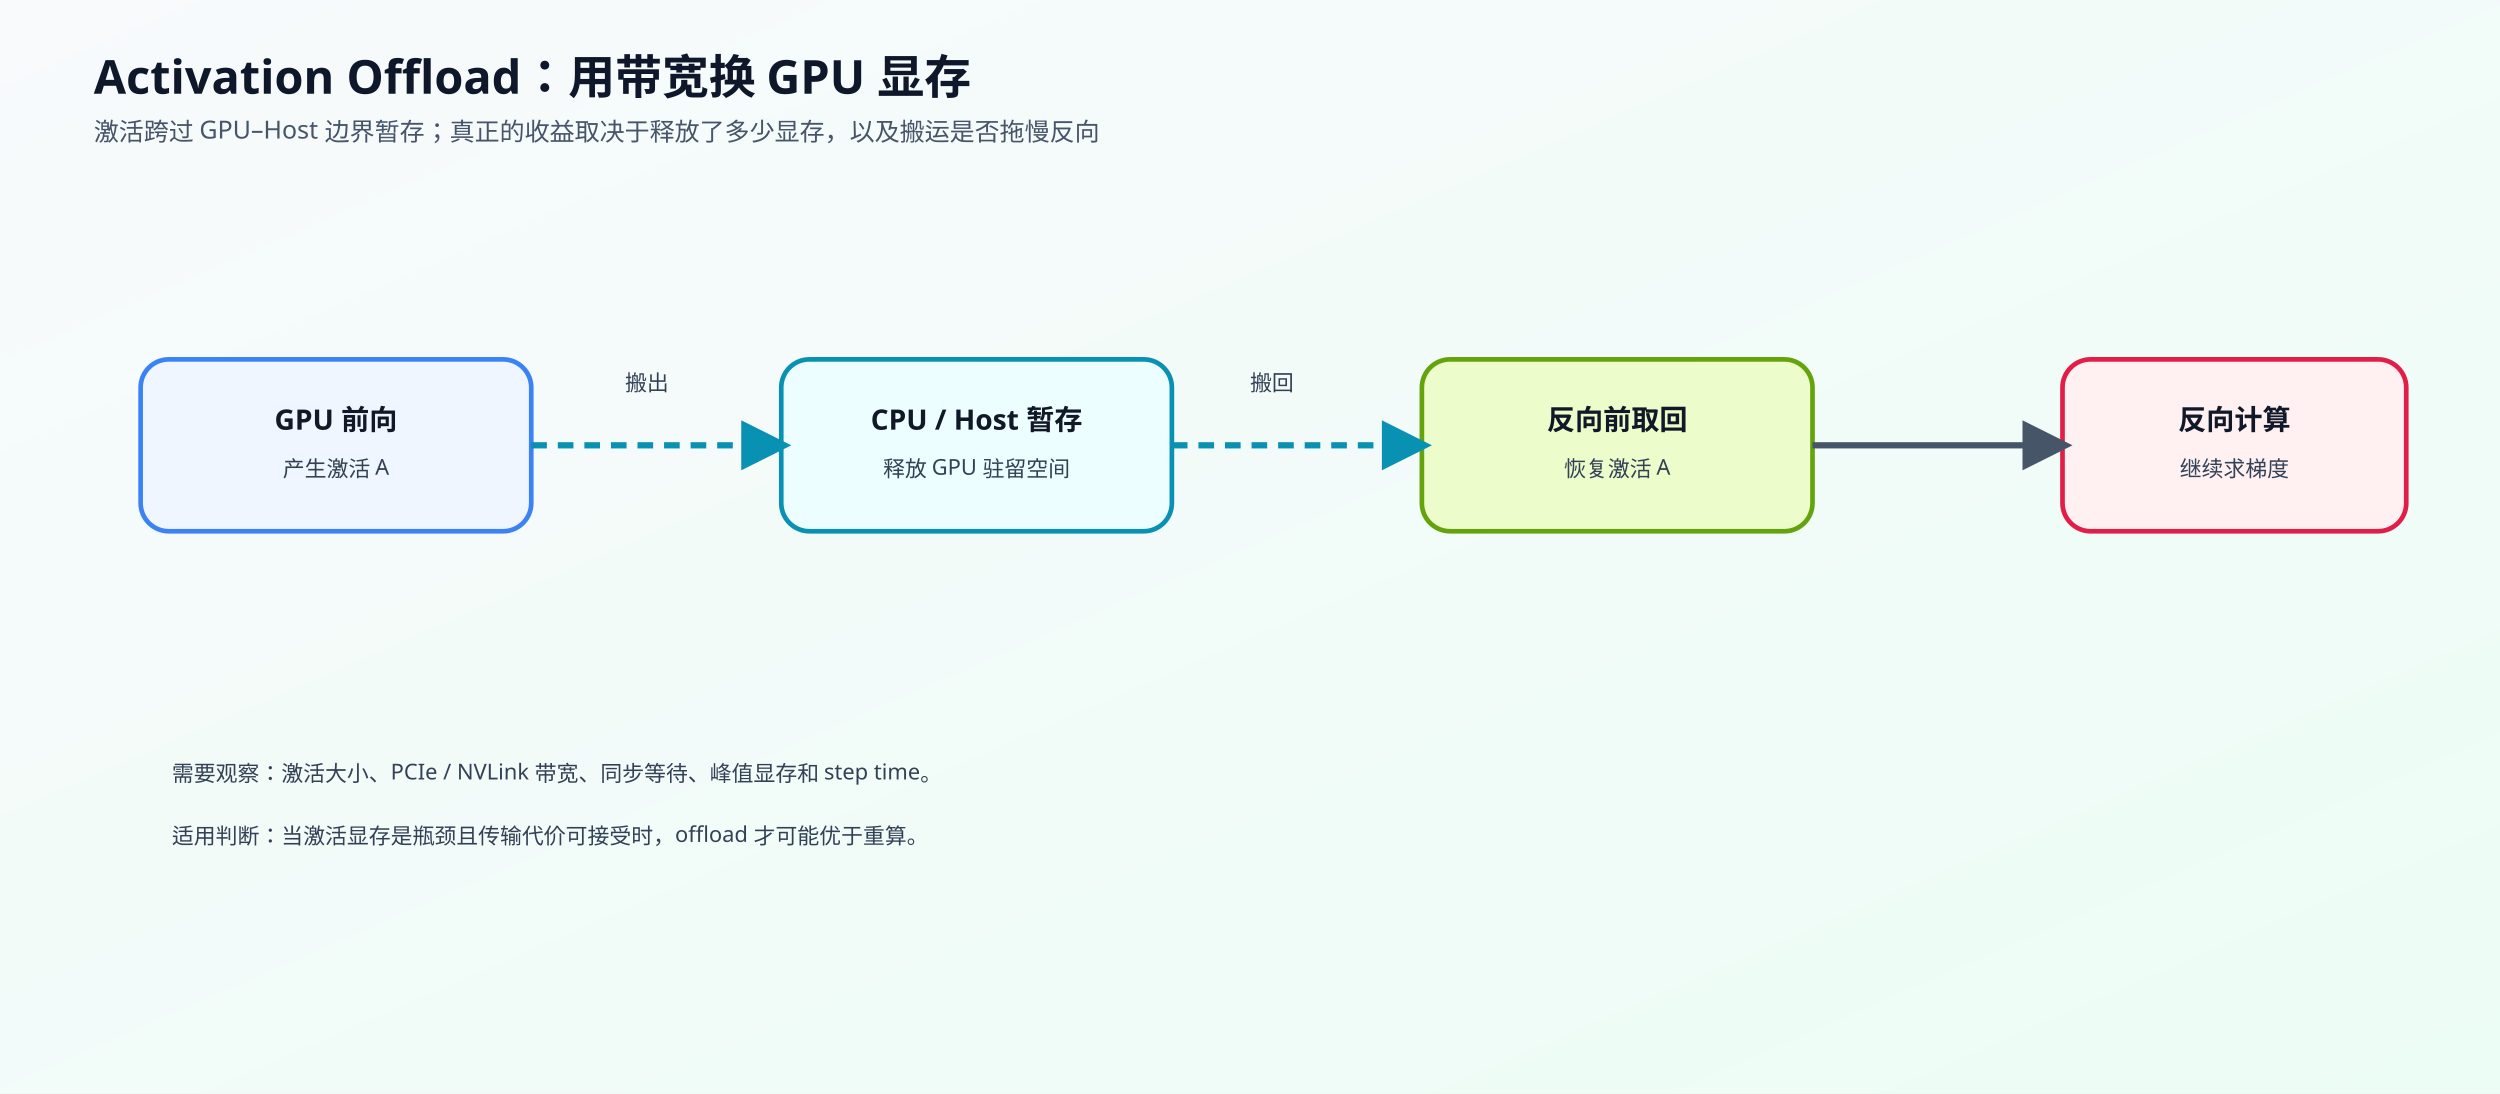
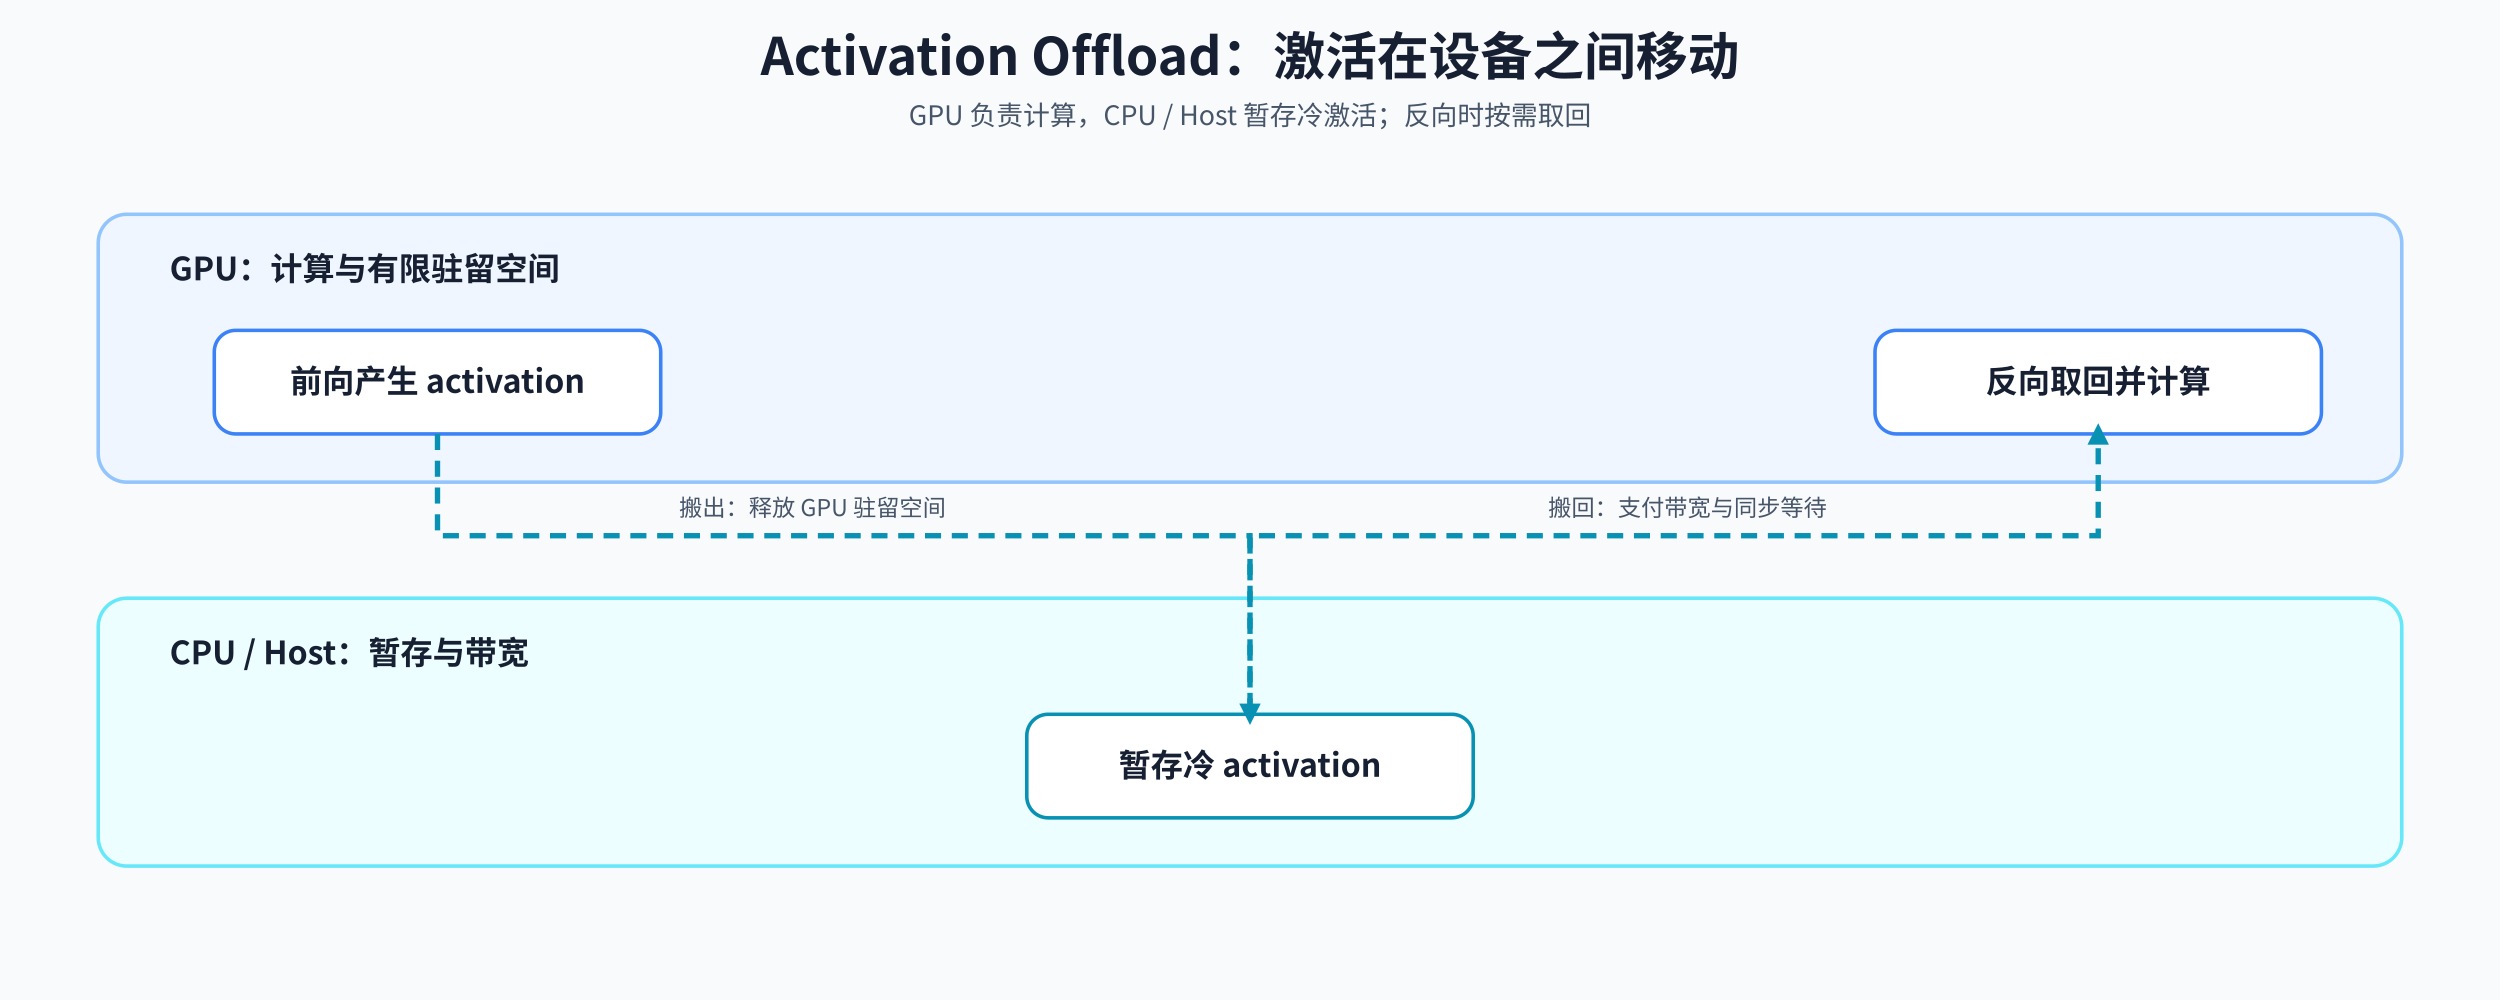
- <svg xmlns="http://www.w3.org/2000/svg" viewBox="0 0 1600 700" role="img" aria-labelledby="title desc">
+ <svg xmlns="http://www.w3.org/2000/svg" width="1400" height="560" viewBox="0 0 1400 560" role="img" aria-labelledby="title desc">
  <defs>
-     <linearGradient id="bg" x1="0" x2="1" y1="0" y2="1">
-       <stop offset="0%" stop-color="#f8fafc" />
-       <stop offset="100%" stop-color="#ecfdf5" />
-     </linearGradient>
-     <style>
-       .title { font-family: "Noto Sans SC", "Microsoft YaHei", sans-serif; font-size: 30px; font-weight: 700; fill: #0f172a; }
-       .sub { font-family: "Noto Sans SC", "Microsoft YaHei", sans-serif; font-size: 16px; font-weight: 500; fill: #475569; }
-       .label { font-family: "Noto Sans SC", "Microsoft YaHei", sans-serif; font-size: 18px; font-weight: 700; fill: #111827; }
-       .small { font-family: "Noto Sans SC", "Microsoft YaHei", sans-serif; font-size: 14px; font-weight: 500; fill: #334155; }
-       .box { stroke-width: 3; rx: 18; ry: 18; }
-       .flow { stroke: #475569; stroke-width: 4; fill: none; marker-end: url(#arrow); }
-       .transfer { stroke: #0891b2; stroke-width: 4; stroke-dasharray: 10 7; fill: none; marker-end: url(#cyan); }
-     </style>
-     <marker id="arrow" viewBox="0 0 10 10" refX="8" refY="5" markerWidth="8" markerHeight="8" orient="auto">
-       <path d="M0 0 L10 5 L0 10 Z" fill="#475569" />
-     </marker>
-     <marker id="cyan" viewBox="0 0 10 10" refX="8" refY="5" markerWidth="8" markerHeight="8" orient="auto">
-       <path d="M0 0 L10 5 L0 10 Z" fill="#0891b2" />
-     </marker>
+     <style>text{font-family:"Noto Sans CJK SC","Microsoft YaHei",Arial,sans-serif;fill:#172033}.title{font-size:29px;font-weight:700}.sub{font-size:15px;fill:#475569}.label{font-size:18px;font-weight:700}.small{font-size:13px;fill:#475569}.lane{stroke-width:2;rx:16}.node{fill:#fff;stroke-width:2;rx:12}.flow{stroke-width:3;fill:none}.arrow{fill:#475569}.transfer{stroke:#0891b2;stroke-width:3;stroke-dasharray:9 6;fill:none}.transferArrow{fill:#0891b2}</style>
  </defs>
-   <rect width="1600" height="700" fill="url(#bg)" />
-   <text x="60" y="60" class="title">Activation Offload：用带宽换 GPU 显存</text>
-   <text x="60" y="90" class="sub">激活跨过 GPU–Host 边界暂存；真正的收益取决于释放了多少显存，以及搬运是否拖慢反向</text>
-   <rect x="90" y="230" width="250" height="110" class="box" fill="#eff6ff" stroke="#3b82f6" />
-   <text x="215" y="275" text-anchor="middle" class="label">GPU 前向</text>
-   <text x="215" y="305" text-anchor="middle" class="small">产生激活 A</text>
-   <rect x="500" y="230" width="250" height="110" class="box" fill="#ecfeff" stroke="#0891b2" />
-   <text x="625" y="275" text-anchor="middle" class="label">CPU / Host 暂存</text>
-   <text x="625" y="305" text-anchor="middle" class="small">释放 GPU 驻留空间</text>
-   <rect x="910" y="230" width="250" height="110" class="box" fill="#ecfccb" stroke="#65a30d" />
-   <text x="1035" y="275" text-anchor="middle" class="label">反向前取回</text>
-   <text x="1035" y="305" text-anchor="middle" class="small">恢复激活 A</text>
-   <rect x="1320" y="230" width="220" height="110" class="box" fill="#fff1f2" stroke="#e11d48" />
-   <text x="1430" y="275" text-anchor="middle" class="label">反向计算</text>
-   <text x="1430" y="305" text-anchor="middle" class="small">继续求梯度</text>
-   <path d="M340 285 L500 285" class="transfer" />
-   <path d="M750 285 L910 285" class="transfer" />
-   <path d="M1160 285 L1320 285" class="flow" />
-   <text x="400" y="250" class="small" fill="#0e7490">搬出</text>
-   <text x="800" y="250" class="small" fill="#0e7490">搬回</text>
-   <text x="110" y="500" class="small">需要观察：激活大小、PCIe / NVLink 带宽、同步等待、峰值显存和 step time。</text>
-   <text x="110" y="540" class="small">适用判断：当激活显存是瓶颈且传输代价可接受时，offload 才可能优于重算。</text>
+   <rect width="1400" height="560" fill="#f8fafc" />
+   <text x="700" y="42" text-anchor="middle" class="title">Activation Offload：激活在设备之间移动</text>
+   <text x="700" y="70" text-anchor="middle" class="sub">GPU 负责计算，CPU / Host 暂存冷激活；反向时按需取回</text>
+   <rect x="55" y="120" width="1290" height="150" class="lane" fill="#eff6ff" stroke="#93c5fd" />
+   <text x="95" y="157" class="label">GPU：计算与有限驻留空间</text>
+   <rect x="120" y="185" width="250" height="58" class="node" fill="#fff" stroke="#3b82f6" />
+   <text x="245" y="220" text-anchor="middle" class="label">前向产生 activation</text>
+   <rect x="1050" y="185" width="250" height="58" class="node" fill="#fff" stroke="#3b82f6" />
+   <text x="1175" y="220" text-anchor="middle" class="label">反向取回并计算</text>
+   <rect x="55" y="335" width="1290" height="150" class="lane" fill="#ecfeff" stroke="#67e8f9" />
+   <text x="95" y="372" class="label">CPU / Host：暂存与带宽</text>
+   <rect x="575" y="400" width="250" height="58" class="node" fill="#fff" stroke="#0891b2" />
+   <text x="700" y="435" text-anchor="middle" class="label">暂存冷 activation</text>
+   <path d="M245 243V300H700V400" class="transfer" />
+   <polygon points="700,406 694,394 706,394" class="transferArrow" />
+   <path d="M700 400V300H1175V243" class="transfer" />
+   <polygon points="1175,237 1169,249 1181,249" class="transferArrow" />
+   <text x="455" y="289" text-anchor="middle" class="small">搬出：释放 GPU 驻留空间</text>
+   <text x="945" y="289" text-anchor="middle" class="small">搬回：支付带宽与同步等待</text>
</svg>
